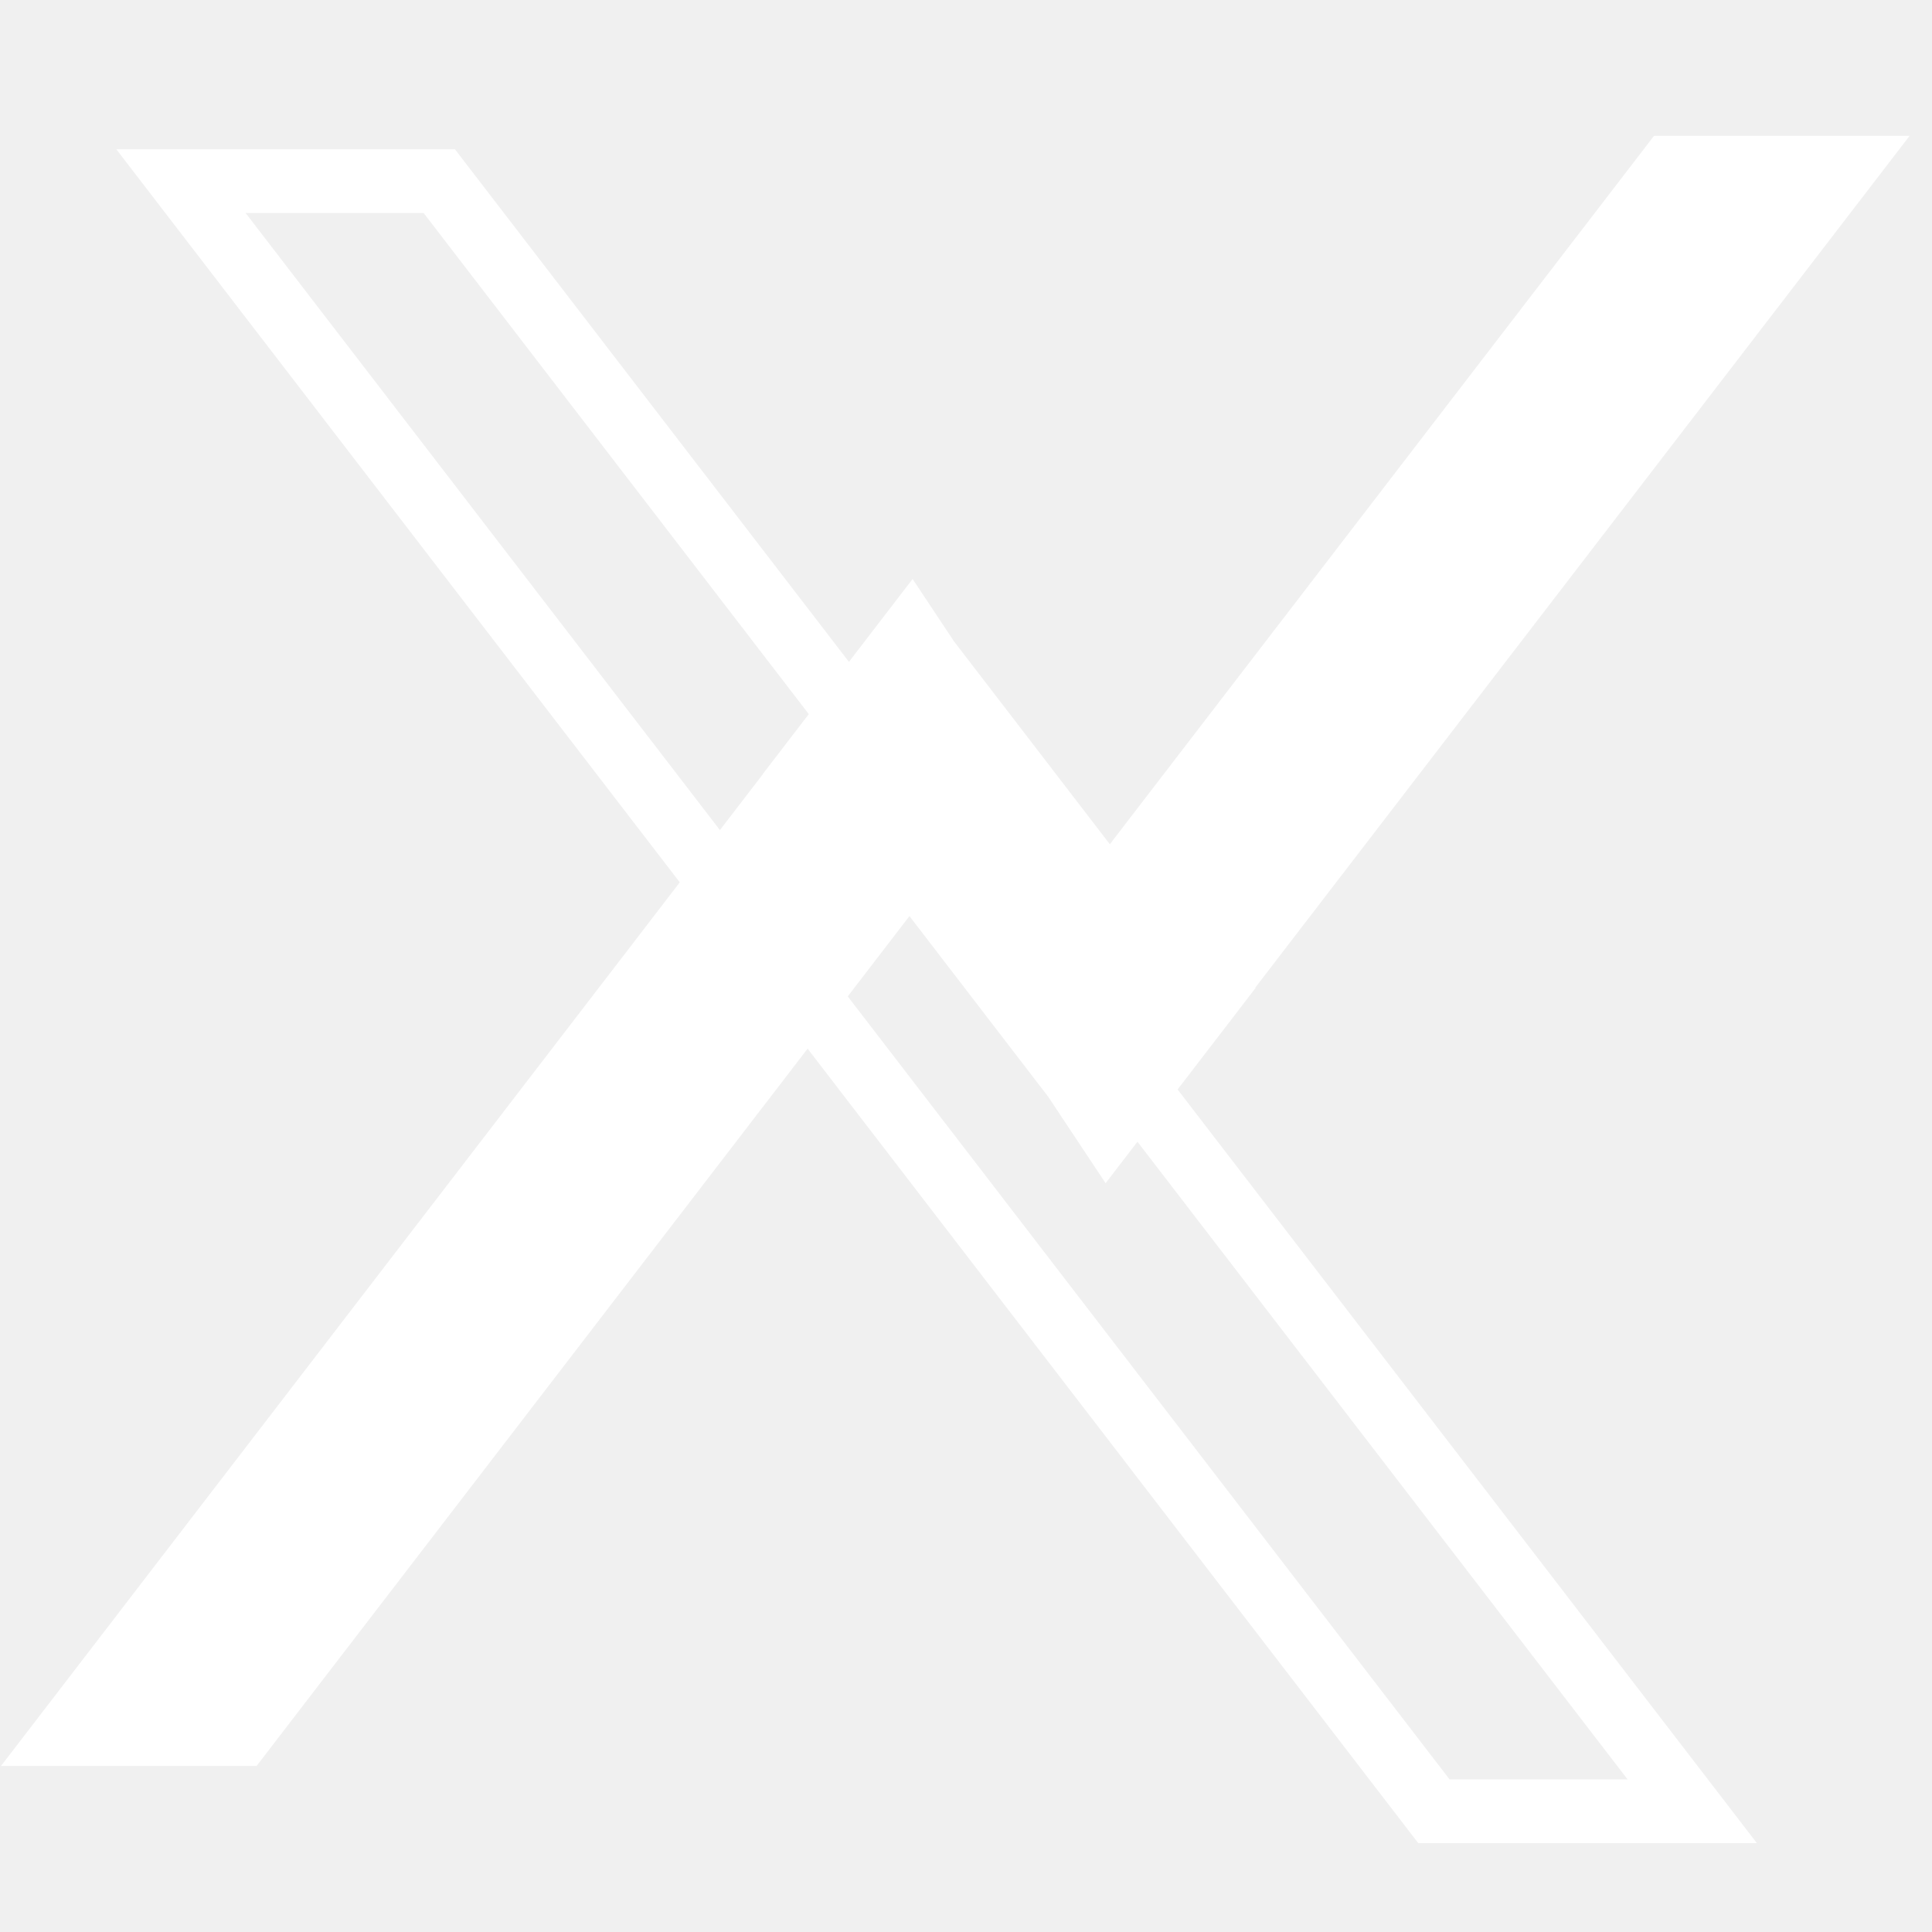
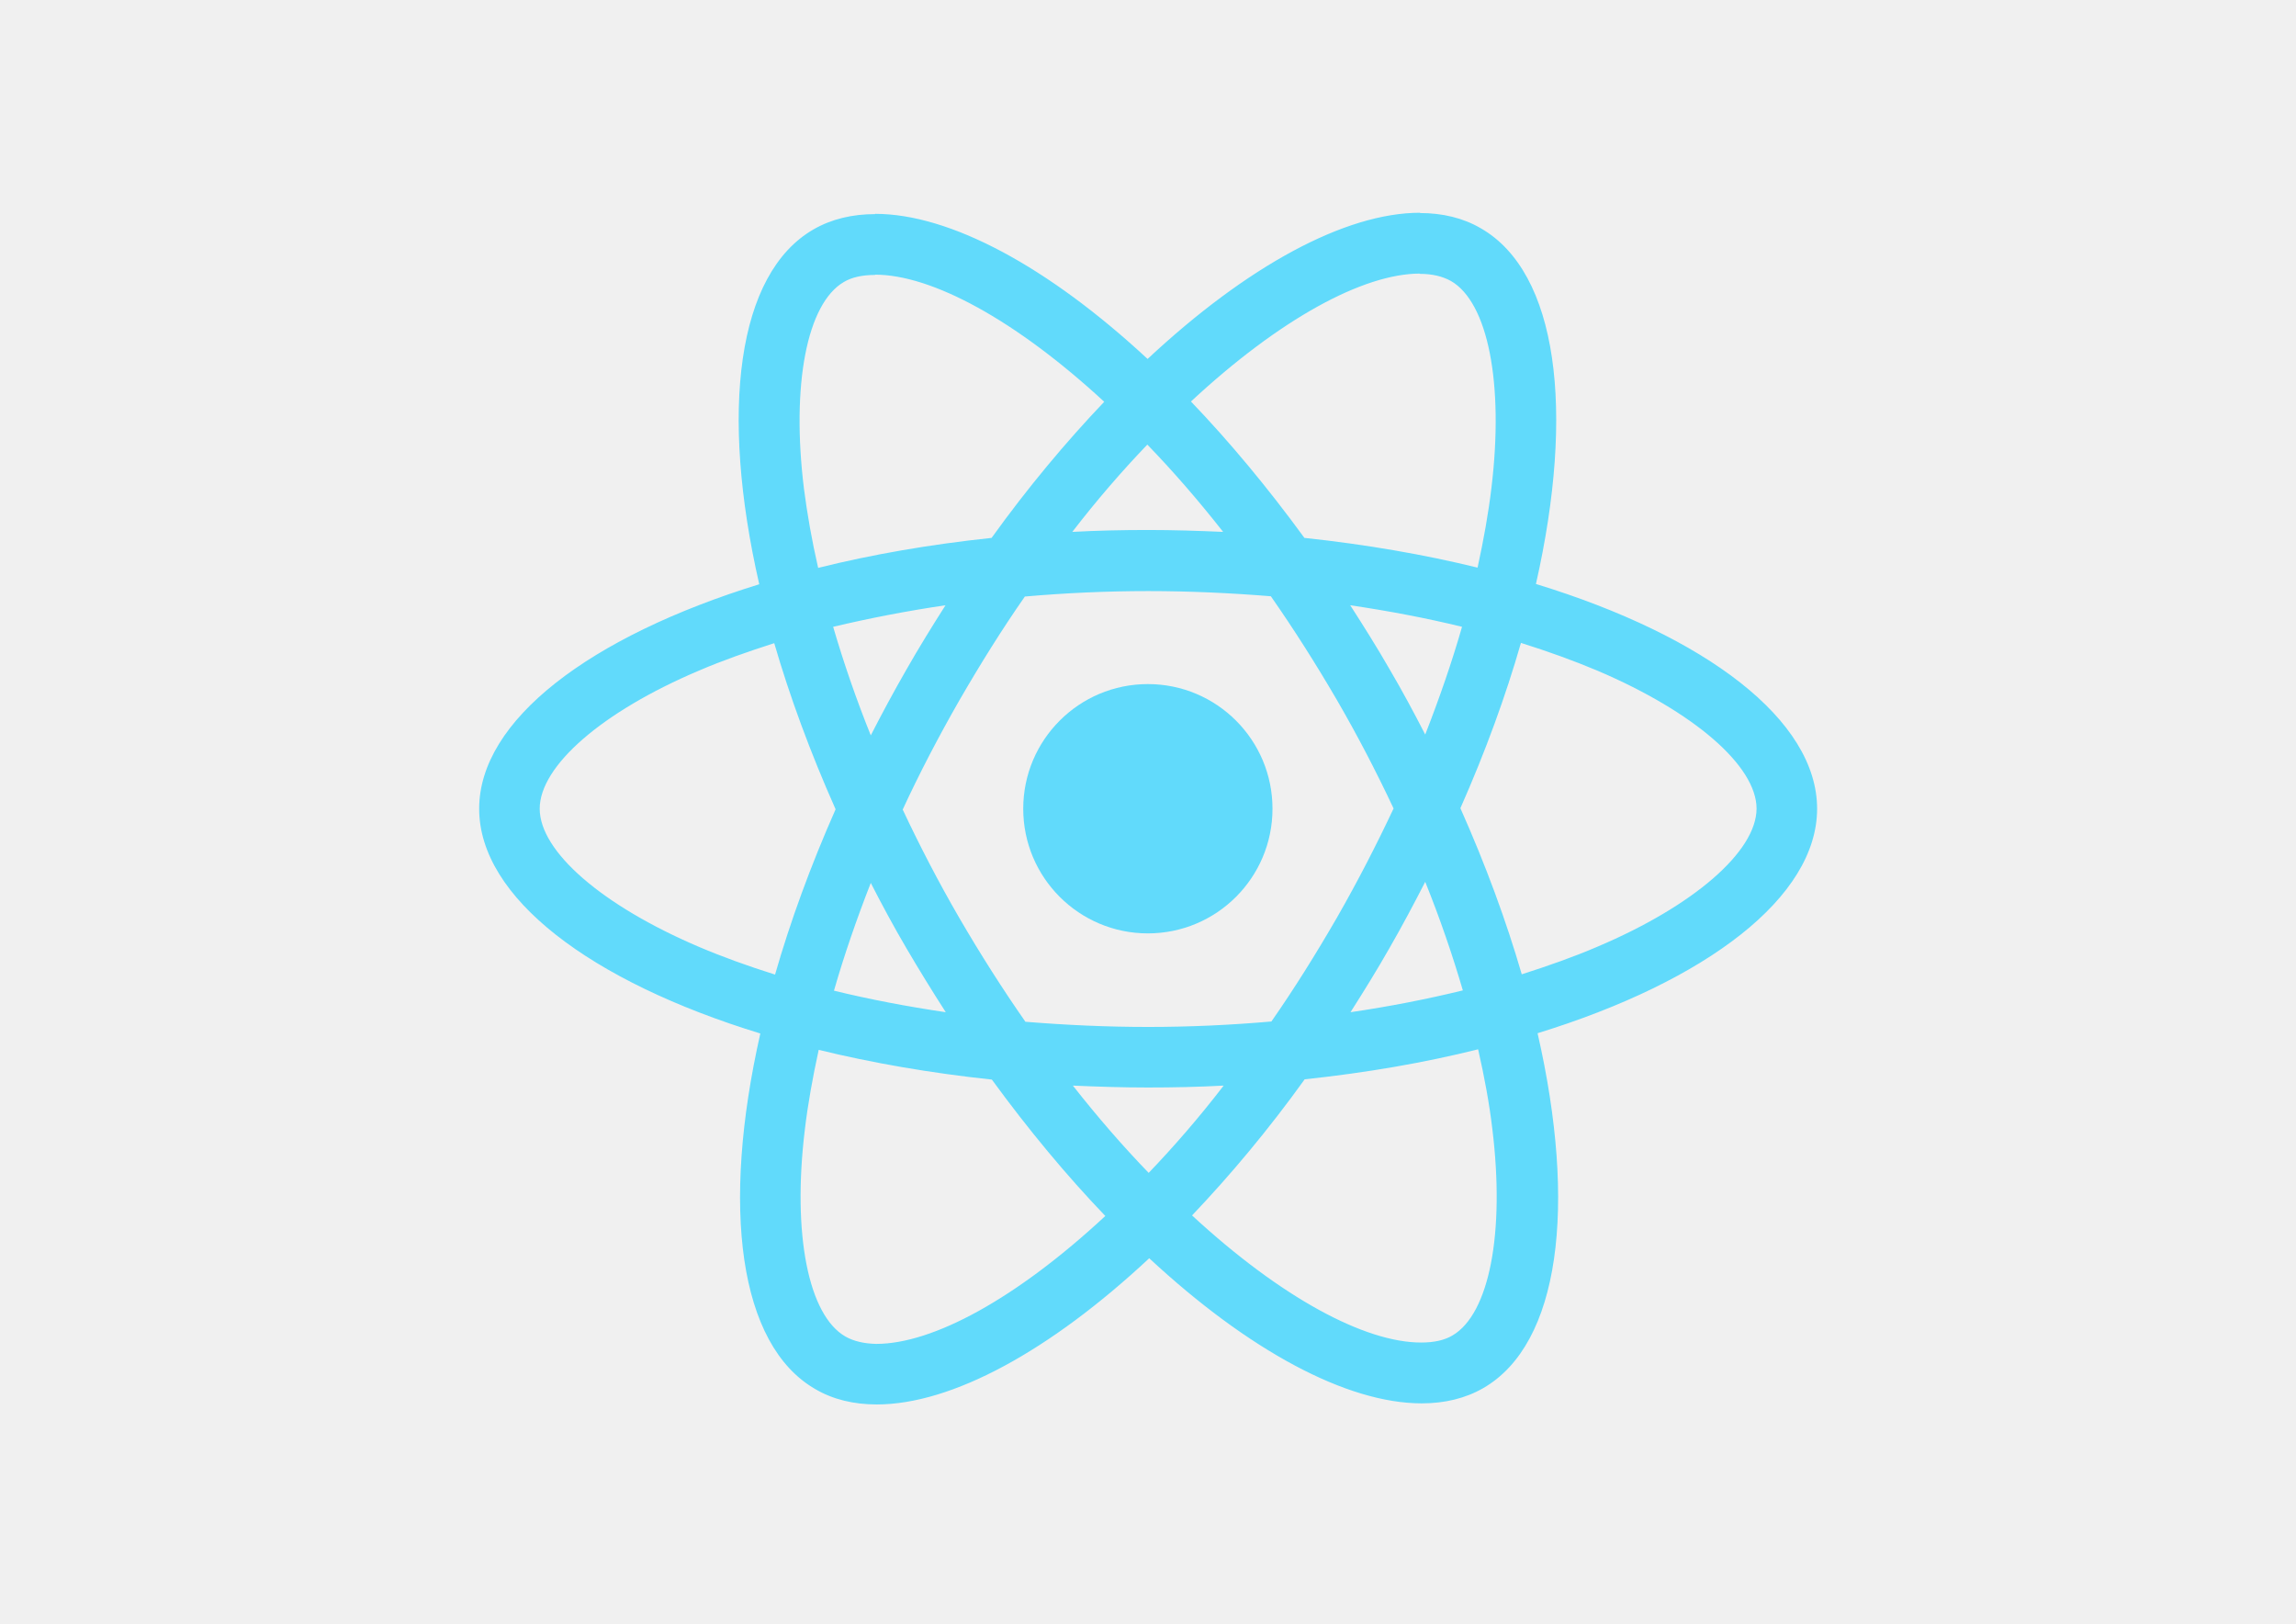
- <svg xmlns="http://www.w3.org/2000/svg" width="128.0px" height="128.0px" viewBox="0 0 128.0 128.0" version="1.1" id="SVGRoot">
-   <defs id="defs16" />
-   <g id="layer1">
-     <g transform="matrix(0.225,0,0,0.225,11.98895,12)" id="obj_14" opacity="1" display="inline">
-       <path style="fill:#ffffff;fill-opacity:0;stroke:#ffffff;stroke-width:18.75;stroke-miterlimit:4;stroke-dasharray:none;stroke-opacity:1" d="M 368.938,480 0,0 H 76.062 L 445,480 Z" fill-opacity="1" fill="#ff669a" stroke="none" stroke-width="1" stroke-linecap="square" stroke-linejoin="miter" fill-rule="evenodd" stroke-opacity="1" id="path2" />
-     </g>
-     <g style="paint-order:stroke fill markers" display="inline" opacity="1" id="obj_15-7" transform="matrix(0.225,0,0,0.225,0.066275,9)">
-       <path style="fill:#ffffff;fill-opacity:1;paint-order:stroke fill markers" id="path5-8" fill-rule="evenodd" stroke-linejoin="miter" stroke-linecap="square" stroke-width="1" stroke="none" fill="#c1ff7a" fill-opacity="1" d="M 267.495,229.75 75.261,480 H 0 l 224.288,-291.978 -0.052,-0.014 22.094,-28.759 22.092,-28.76 12.211,18.386 45.872,59.716 L 486.739,0 H 562 l -192.693,250.845 0.137,0.033 -22.095,28.76 -22.092,28.76 -16.929,-25.492 z" />
-     </g>
+ <svg xmlns="http://www.w3.org/2000/svg" viewBox="0 0 841.9 595.3">
+   <g fill="#61DAFB">
+     <path d="M666.3 296.5c0-32.5-40.7-63.3-103.1-82.4 14.4-63.6 8-114.2-20.2-130.4-6.5-3.8-14.1-5.6-22.4-5.6v22.3c4.6 0 8.3.9 11.4 2.6 13.6 7.8 19.5 37.5 14.9 75.7-1.1 9.4-2.9 19.3-5.1 29.4-19.6-4.8-41-8.5-63.5-10.9-13.5-18.5-27.5-35.3-41.6-50 32.6-30.3 63.2-46.9 84-46.9V78c-27.5 0-63.5 19.6-99.9 53.6-36.4-33.8-72.4-53.2-99.9-53.2v22.3c20.7 0 51.4 16.5 84 46.6-14 14.7-28 31.4-41.3 49.9-22.6 2.4-44 6.1-63.6 11-2.3-10-4-19.7-5.2-29-4.7-38.2 1.1-67.9 14.6-75.8 3-1.8 6.9-2.6 11.5-2.6V78.5c-8.4 0-16 1.8-22.6 5.6-28.1 16.2-34.4 66.7-19.9 130.1-62.2 19.2-102.7 49.9-102.7 82.3 0 32.5 40.7 63.3 103.1 82.4-14.4 63.6-8 114.2 20.2 130.4 6.5 3.8 14.1 5.6 22.5 5.6 27.5 0 63.5-19.6 99.9-53.6 36.4 33.8 72.4 53.2 99.9 53.2 8.4 0 16-1.8 22.6-5.6 28.1-16.2 34.4-66.7 19.9-130.1 62-19.1 102.5-49.9 102.5-82.3zm-130.2-66.7c-3.7 12.9-8.3 26.2-13.5 39.5-4.1-8-8.4-16-13.1-24-4.6-8-9.5-15.8-14.4-23.4 14.2 2.1 27.9 4.7 41 7.9zm-45.8 106.5c-7.8 13.5-15.8 26.3-24.1 38.2-14.9 1.3-30 2-45.2 2-15.1 0-30.2-.7-45-1.9-8.3-11.9-16.4-24.6-24.2-38-7.6-13.1-14.5-26.4-20.8-39.8 6.2-13.4 13.2-26.8 20.7-39.9 7.8-13.5 15.8-26.3 24.1-38.2 14.9-1.3 30-2 45.2-2 15.1 0 30.2.7 45 1.9 8.3 11.9 16.4 24.6 24.2 38 7.6 13.1 14.5 26.4 20.8 39.8-6.3 13.4-13.2 26.8-20.7 39.9zm32.3-13c5.4 13.4 10 26.8 13.8 39.8-13.1 3.2-26.9 5.9-41.2 8 4.9-7.7 9.8-15.6 14.4-23.7 4.6-8 8.9-16.1 13-24.1zM421.2 430c-9.3-9.6-18.6-20.3-27.8-32 9 .4 18.2.7 27.5.7 9.4 0 18.7-.2 27.8-.7-9 11.7-18.3 22.4-27.5 32zm-74.4-58.9c-14.2-2.1-27.9-4.7-41-7.9 3.7-12.9 8.3-26.2 13.5-39.5 4.1 8 8.4 16 13.1 24 4.7 8 9.5 15.8 14.4 23.4zM420.7 163c9.3 9.6 18.6 20.3 27.8 32-9-.4-18.2-.7-27.5-.7-9.4 0-18.7.2-27.8.7 9-11.7 18.3-22.4 27.5-32zm-74 58.9c-4.9 7.7-9.8 15.6-14.4 23.7-4.6 8-8.9 16-13 24-5.4-13.4-10-26.8-13.8-39.8 13.1-3.1 26.9-5.8 41.2-7.9zm-90.5 125.2c-35.4-15.1-58.3-34.9-58.3-50.6 0-15.7 22.9-35.6 58.3-50.6 8.6-3.7 18-7 27.7-10.1 5.7 19.6 13.2 40 22.5 60.9-9.2 20.8-16.6 41.1-22.2 60.6-9.9-3.1-19.3-6.5-28-10.2zM310 490c-13.6-7.8-19.5-37.5-14.9-75.7 1.1-9.4 2.9-19.3 5.1-29.4 19.6 4.8 41 8.5 63.5 10.9 13.5 18.5 27.5 35.3 41.6 50-32.6 30.3-63.2 46.9-84 46.9-4.5-.1-8.3-1-11.3-2.7zm237.2-76.2c4.7 38.2-1.1 67.9-14.6 75.8-3 1.8-6.9 2.6-11.5 2.6-20.7 0-51.4-16.5-84-46.6 14-14.7 28-31.4 41.3-49.9 22.6-2.4 44-6.1 63.6-11 2.3 10.1 4.1 19.8 5.2 29.1zm38.5-66.7c-8.6 3.7-18 7-27.7 10.1-5.7-19.6-13.2-40-22.5-60.9 9.2-20.8 16.6-41.1 22.2-60.6 9.9 3.1 19.3 6.5 28.1 10.2 35.4 15.1 58.3 34.9 58.3 50.6-.1 15.7-23 35.6-58.4 50.6zM320.8 78.4z" />
+     <circle cx="420.9" cy="296.5" r="45.7" />
+     <path d="M520.5 78.1z" />
  </g>
</svg>
